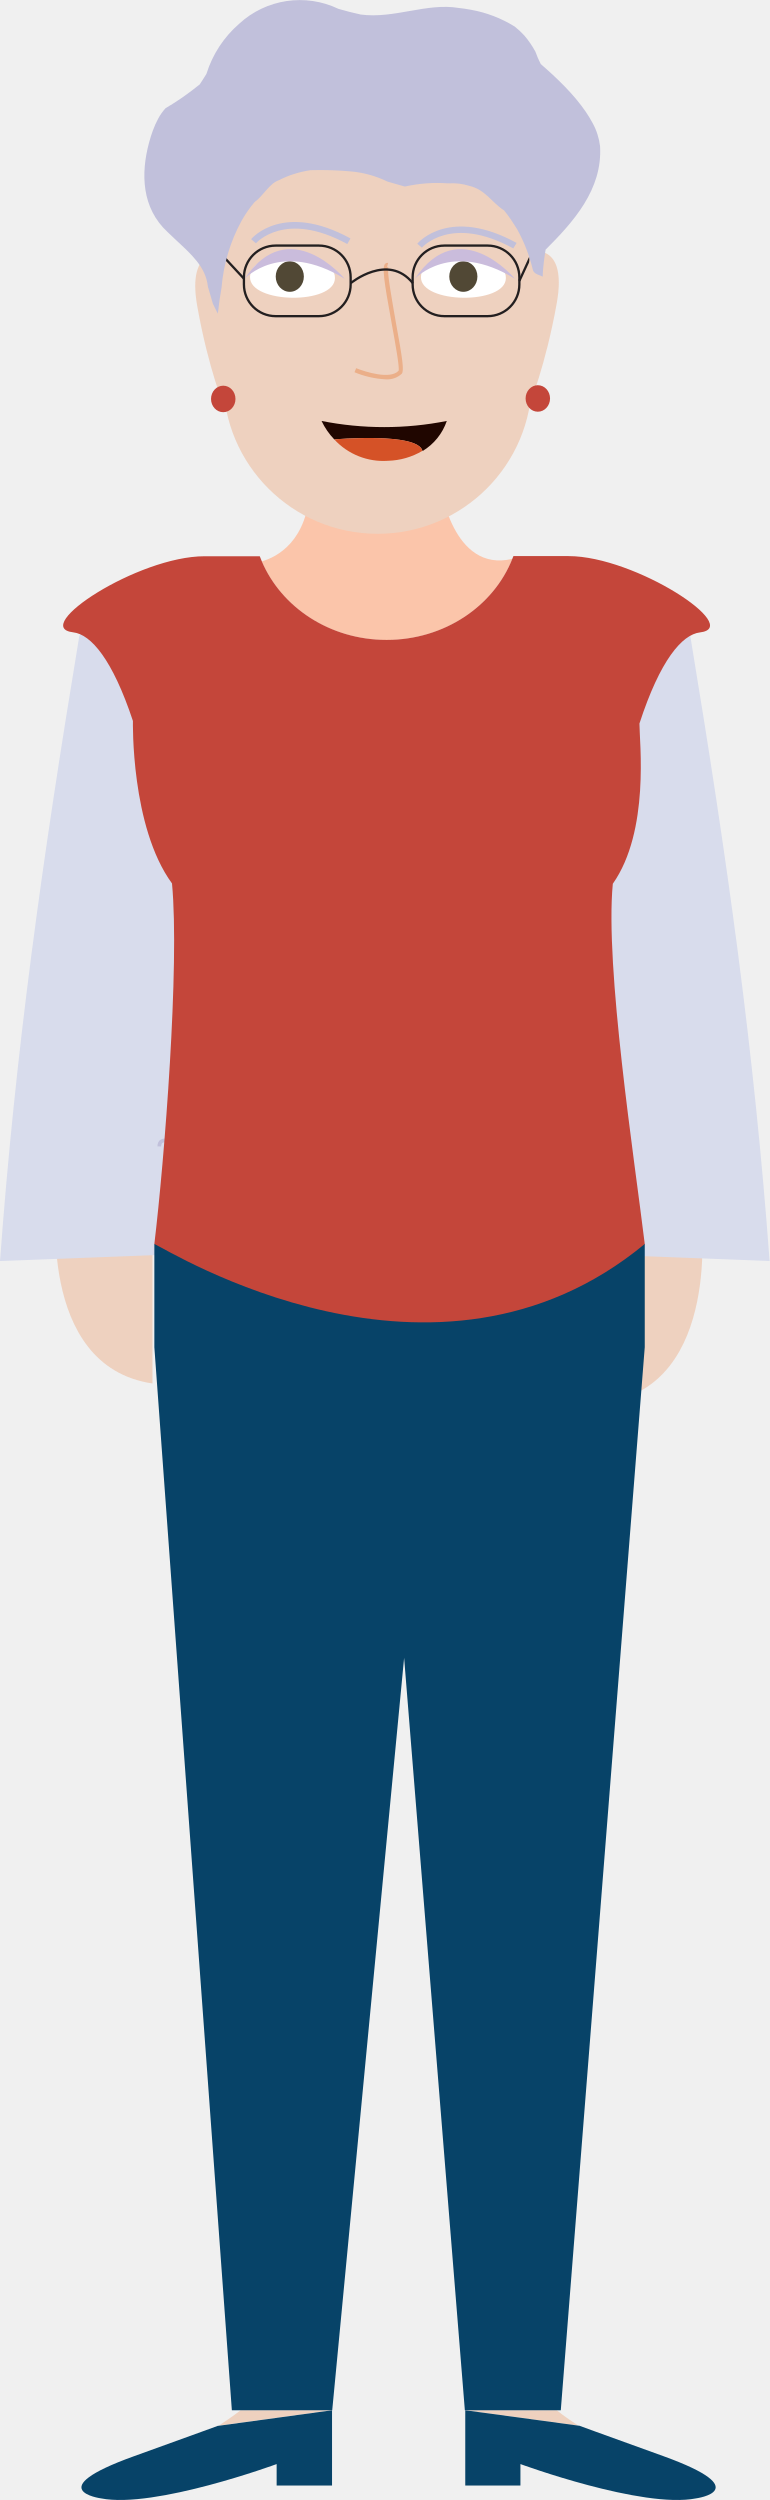
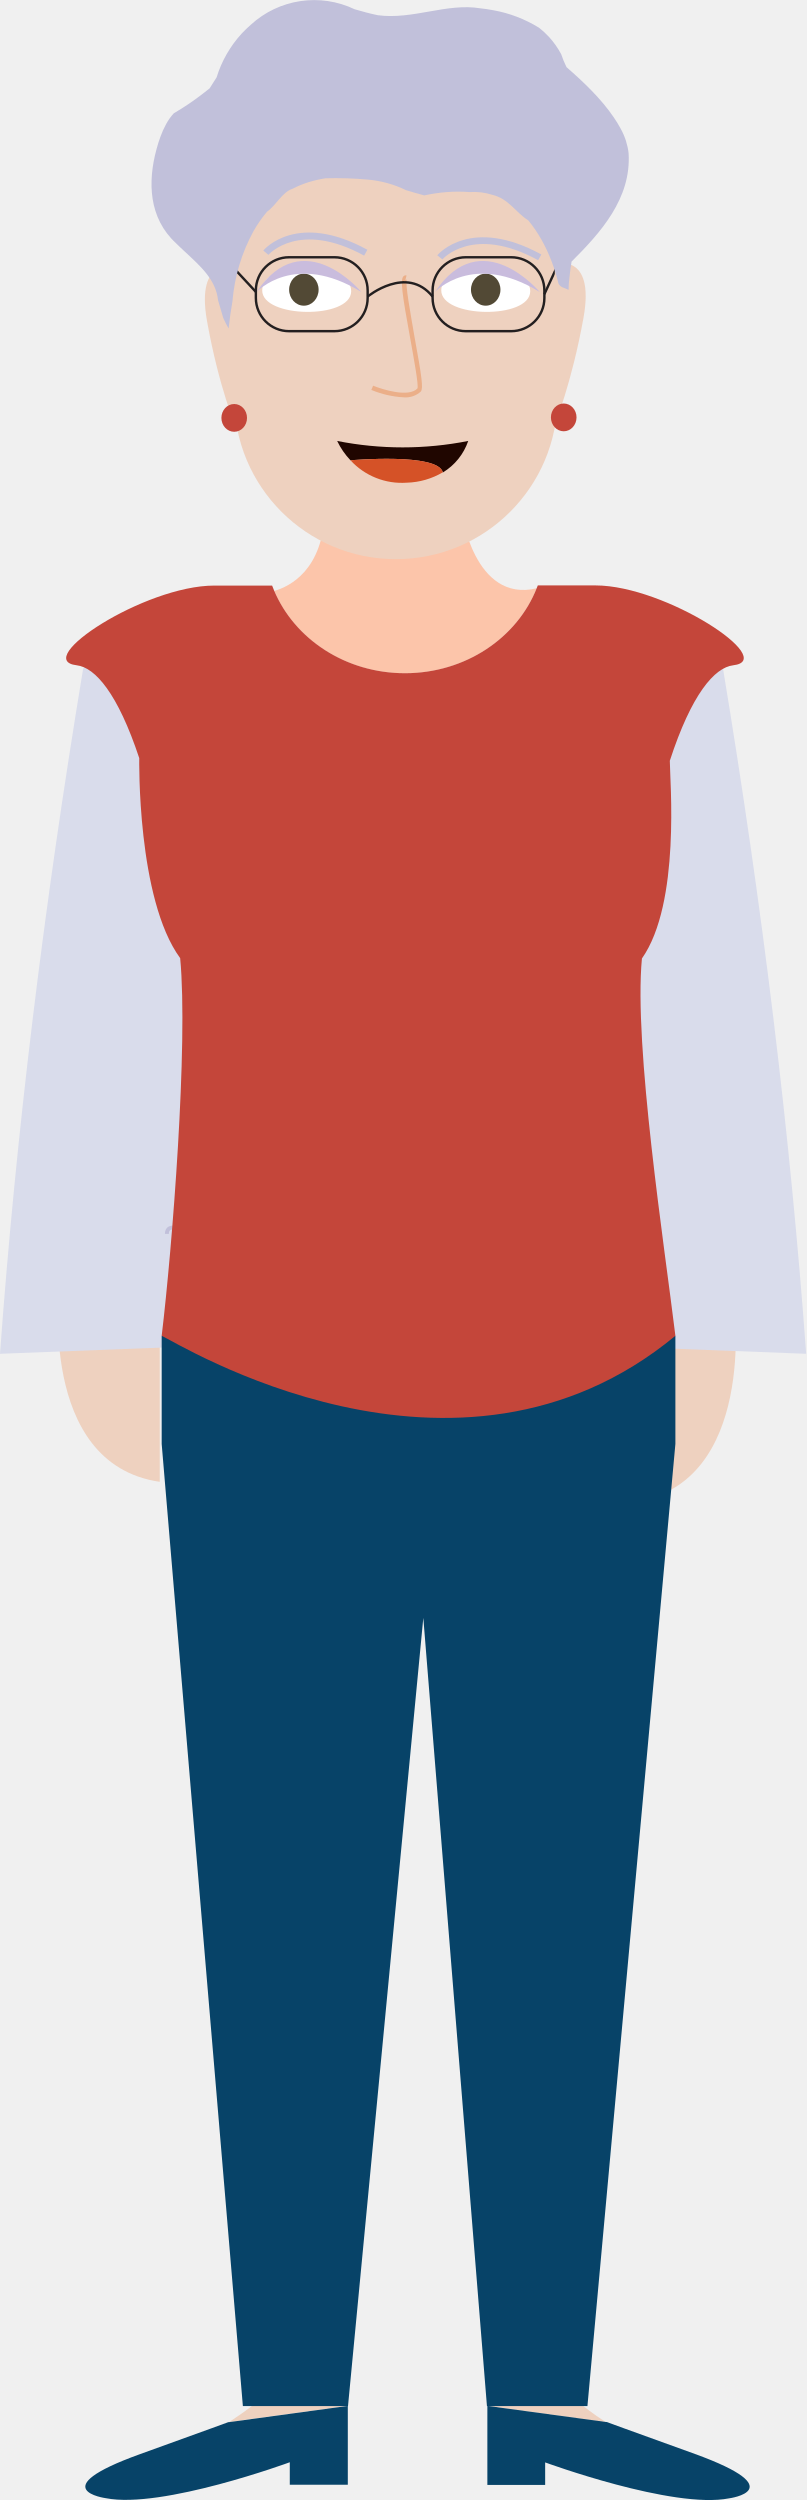
- <svg xmlns="http://www.w3.org/2000/svg" viewBox="0 0 208.42 677.04">
+ <svg xmlns="http://www.w3.org/2000/svg" viewBox="0 0 208.42 646.33">
  <defs>
-     <style>.cls-1{fill:#eed1bf;}.cls-2{fill:#fbc5aa;}.cls-3{fill:#d8dcec;}.cls-4{fill:#074368;}.cls-12,.cls-5{fill:none;stroke-miterlimit:10;}.cls-5{stroke:#c1c0db;stroke-width:1.01px;}.cls-6{fill:#c4463a;}.cls-7{fill:#fff;}.cls-8{fill:#514835;}.cls-9{fill:#cabcdc;}.cls-10{fill:#ebaf89;}.cls-11{fill:#c1c0db;}.cls-12{stroke:#231f20;stroke-width:0.63px;}.cls-13{fill:#200600;}.cls-14{fill:#d55227;}</style>
+     <style>.cls-1{fill:#eed1bf;}.cls-2{fill:#fcc5aa;}.cls-3{fill:#d9dceb;}.cls-4{fill:#074368;}.cls-12,.cls-5{fill:none;stroke-miterlimit:10;}.cls-5{stroke:#c1c0da;stroke-width:1.01px;}.cls-6{fill:#c4463a;}.cls-7{fill:#fff;}.cls-8{fill:#524935;}.cls-9{fill:#c9bcdd;}.cls-10{fill:#ebaf89;}.cls-11{fill:#c1c0da;}.cls-12{stroke:#231f20;stroke-width:0.63px;}.cls-13{fill:#200600;}.cls-14{fill:#d55227;}</style>
  </defs>
  <g id="Layer_2" data-name="Layer 2">
-     <g id="Avatar">
-       <path id="Koza" class="cls-1" d="M15.41,323.63S9.52,370,41.3,374.67V322.5Z" />
-       <path id="Koza-2" data-name="Koza" class="cls-1" d="M189.81,328.81s5.89,46.38-25.9,51V327.68Z" />
-       <path id="Vrat" class="cls-2" d="M138.76,151.34c-5.1,12.81-18.42,22-34.07,22-15.37,0-28.5-8.84-33.8-21.31,4-1.14,12.58-5.35,13.09-20.48h35.3S122.52,155.29,138.76,151.34Z" />
-       <path class="cls-3" d="M0,341.51l51.93-2V200.08s-12-61-30.45-27.87C11.26,233.9,4.16,285.13,0,341.51Z" />
-       <path class="cls-3" d="M208.42,341.51l-51.94-2V200.08s12-61,30.46-27.87C197.16,233.9,204.26,285.13,208.42,341.51Z" />
-       <path id="Koza-3" data-name="Koza" class="cls-1" d="M89.92,652.74l-30.69,4.17c3.61-2.34,5.93-4.17,5.93-4.17Z" />
-       <path id="Koza-4" data-name="Koza" class="cls-1" d="M156.64,656.91,126,652.74h24.77S153,654.57,156.64,656.91Z" />
-       <path id="cevlje" class="cls-4" d="M89.92,652.74v20.39h-15v-5.82s-33.06,12.16-47.57,9.29c0,0-16.55-2.23,8.86-11.39,19-6.85,22.83-8.27,22.83-8.27l.17,0h0Z" />
-       <path id="cevlje-2" data-name="cevlje" class="cls-4" d="M188.51,676.6c-14.5,2.87-47.57-9.29-47.57-9.29v5.82H126V652.74l30.69,4.17h0l.17,0s3.83,1.42,22.84,8.27C205.06,674.37,188.51,676.6,188.51,676.6Z" />
-       <path class="cls-5" d="M43.14,310.47c.14-12.1,61.31,48.45,119,0" />
-       <polygon id="Hlace" class="cls-4" points="174.61 336.89 174.61 364.83 151.87 652.74 125.89 652.74 109.44 448.97 89.97 652.74 62.79 652.74 41.8 364.83 41.8 336.89 174.61 336.89" />
-       <path id="Majica" class="cls-6" d="M189.55,171.27c-4.83.58-10.78,7.47-16.38,24.68,0,5,2.85,29.08-7.21,43.39-2.17,22.51,5.85,74.46,8.65,97.55-56.74,46.95-129,1.63-132.81,0,2.74-22.76,6.89-75.42,4.78-97.64-11.22-15.34-10.58-44-10.58-44-5.54-16.71-11.39-23.45-16.16-24C8,169.89,37.32,150.64,55.41,150.64H70.35q.25.69.54,1.35c5.3,12.47,18.43,21.31,33.8,21.31,15.65,0,29-9.15,34.07-22,.1-.23.19-.47.28-.7H154C172.07,150.64,201.39,169.89,189.55,171.27Z" />
-       <path id="Koza-5" data-name="Koza" class="cls-1" d="M98.16,15h8.2a37.7,37.7,0,0,1,37.7,37.7v50.06a41.8,41.8,0,0,1-41.8,41.8h0a41.8,41.8,0,0,1-41.8-41.8V52.67A37.7,37.7,0,0,1,98.16,15Z" />
-       <path class="cls-7" d="M90.71,75.33c.09-8-22.94-8.35-23-.3C67.6,82.3,90.63,82.6,90.71,75.33Z" />
-       <path class="cls-7" d="M137,75.33c.09-8-22.93-8.35-23-.3C113.88,82.3,136.91,82.6,137,75.33Z" />
-       <ellipse class="cls-8" cx="78.48" cy="74.89" rx="3.81" ry="4.14" />
-       <ellipse class="cls-8" cx="125.48" cy="74.89" rx="3.81" ry="4.14" />
-       <path id="Oci" class="cls-9" d="M66.25,75.5s9.78-10.67,27.09,0C93.34,75.5,78.29,57.43,66.25,75.5Z" />
-       <path id="Oci-2" data-name="Oci" class="cls-9" d="M112.36,75.5s9.78-10.67,27.09,0C139.45,75.5,124.4,57.43,112.36,75.5Z" />
+     <g id="Layer_1-2" data-name="Layer 1">
+       <path id="Koza" class="cls-1" d="M15.41,332.1s-5.89,46.38,25.89,51V331Z" />
+       <path id="Koza-2" data-name="Koza" class="cls-1" d="M189.81,337.28s5.89,46.38-25.9,51V336.15Z" />
+       <path id="Vrat" class="cls-2" d="M138.76,152.09c-5.1,12.81-18.42,22-34.07,22-15.37,0-28.5-8.84-33.8-21.31,4-1.14,12.58-5.35,13.09-20.48h35.3S122.52,156,138.76,152.09Z" />
+       <path class="cls-3" d="M0,350l51.93-2V200.83s-12-61-30.45-27.87Q6.15,265.5,0,350Z" />
+       <path class="cls-3" d="M208.42,350l-51.94-2V200.83s12-61,30.46-27.87Q202.27,265.5,208.42,350Z" />
+       <path id="Koza-3" data-name="Koza" class="cls-1" d="M89.92,622l-30.69,4.17c3.61-2.34,5.93-4.17,5.93-4.17Z" />
+       <path id="Koza-4" data-name="Koza" class="cls-1" d="M156.64,626.21,126,622h24.77S153,623.87,156.64,626.21Z" />
+       <path id="cevlje" class="cls-4" d="M89.92,622v20.39h-15v-5.82s-33.06,12.16-47.57,9.29c0,0-16.55-2.23,8.86-11.39,19-6.85,22.83-8.27,22.83-8.27l.17,0h0Z" />
+       <path id="cevlje-2" data-name="cevlje" class="cls-4" d="M188.51,645.9c-14.5,2.87-47.57-9.29-47.57-9.29v5.82H126V622l30.69,4.17h0l.17,0s3.83,1.42,22.84,8.27C205.06,643.67,188.51,645.9,188.51,645.9Z" />
+       <path class="cls-5" d="M43.14,319c.14-12.11,61.31,48.44,119,0" />
+       <polygon id="Hlace" class="cls-4" points="174.61 345.37 174.61 373.31 151.87 622.04 125.89 622.04 109.44 418.27 89.97 622.04 62.79 622.04 41.8 373.31 41.8 345.37 174.61 345.37" />
+       <path id="Majica" class="cls-6" d="M189.55,172c-4.83.58-10.78,7.47-16.38,24.68,0,5,2.85,36.81-7.21,51.12-2.17,22.51,5.85,74.46,8.65,97.55-56.74,46.95-129,1.63-132.81,0,2.74-22.76,6.89-75.42,4.78-97.64C35.36,232.39,36,196,36,196c-5.54-16.71-11.39-23.45-16.16-24C8,170.64,37.32,151.39,55.41,151.39H70.35q.25.69.54,1.35c5.3,12.47,18.43,21.31,33.8,21.31,15.65,0,29-9.15,34.07-22,.1-.23.19-.47.28-.7H154C172.07,151.39,201.39,170.64,189.55,172Z" />
+       <path id="Koza-5" data-name="Koza" class="cls-1" d="M98.24,15h8.2a37.7,37.7,0,0,1,37.7,37.7v50.06a41.8,41.8,0,0,1-41.8,41.8h0a41.8,41.8,0,0,1-41.8-41.8V52.67A37.7,37.7,0,0,1,98.24,15Z" />
+       <path class="cls-7" d="M90.79,75.33c.09-8-22.93-8.35-23-.3C67.68,82.3,90.71,82.6,90.79,75.33Z" />
+       <path class="cls-7" d="M137.08,75.33c.09-8-22.94-8.35-23-.3C114,82.3,137,82.6,137.08,75.33Z" />
+       <ellipse class="cls-8" cx="78.56" cy="74.89" rx="3.81" ry="4.14" />
+       <ellipse class="cls-8" cx="125.57" cy="74.89" rx="3.81" ry="4.14" />
+       <path id="Oci" class="cls-9" d="M66.33,75.5s9.79-10.67,27.1,0C93.43,75.5,78.38,57.43,66.33,75.5Z" />
+       <path id="Oci-2" data-name="Oci" class="cls-9" d="M112.44,75.5s9.79-10.67,27.1,0C139.54,75.5,124.48,57.43,112.44,75.5Z" />
      <g id="Nos">
-         <path class="cls-10" d="M104.37,102.73A25.5,25.5,0,0,1,96,100.81l.46-1.1c2.44,1,9.25,3.13,11.48.7.32-.83-.91-7.55-1.9-13-2.1-11.49-2.61-15.2-1.7-16a.81.81,0,0,1,.77-.2l-.3,1.16a.35.35,0,0,0,.38-.14c-.53,1,1,9.1,2,15,1.86,10.15,2.29,13.22,1.6,14A5.81,5.81,0,0,1,104.37,102.73Z" />
+         <path class="cls-10" d="M104.45,102.73A25.41,25.41,0,0,1,96,100.81l.46-1.1c2.44,1,9.25,3.13,11.47.7.32-.83-.91-7.55-1.89-13-2.1-11.49-2.61-15.2-1.71-16a.83.83,0,0,1,.78-.2l-.3,1.16a.37.37,0,0,0,.38-.14c-.53,1,1,9.1,2,15,1.85,10.15,2.29,13.22,1.6,14A5.83,5.83,0,0,1,104.45,102.73Z" />
      </g>
-       <path id="Obrve" class="cls-11" d="M94.05,66.09c-16.86-9.23-24.66-.29-24.74-.2L68,64.77c.35-.42,8.81-10.12,26.91-.2Z" />
-       <path id="Obrve-2" data-name="Obrve" class="cls-11" d="M139,67.27c-16.86-9.24-24.66-.3-24.74-.2L113,66c.35-.42,8.81-10.12,26.91-.21Z" />
+       <path id="Obrve" class="cls-11" d="M94.14,66.09c-16.86-9.23-24.66-.29-24.74-.2l-1.33-1.12c.35-.42,8.8-10.12,26.91-.2Z" />
+       <path id="Obrve-2" data-name="Obrve" class="cls-11" d="M139.12,67.27c-16.86-9.24-24.67-.3-24.74-.2L113.05,66c.35-.42,8.81-10.12,26.91-.21Z" />
      <g id="ocala">
-         <rect class="cls-12" x="111.75" y="66.51" width="28.9" height="19.11" rx="8.59" />
-         <rect class="cls-12" x="66.06" y="66.51" width="28.9" height="19.11" rx="8.59" />
-         <path class="cls-12" d="M95,76.67s10.09-8.29,16.79,0" />
-         <line class="cls-12" x1="60.46" y1="69.43" x2="66.06" y2="75.46" />
-         <line class="cls-12" x1="144.05" y1="68.66" x2="140.65" y2="76.06" />
+         <rect class="cls-12" x="111.84" y="66.51" width="28.9" height="19.11" rx="8.59" />
+         <rect class="cls-12" x="66.15" y="66.51" width="28.9" height="19.11" rx="8.59" />
+         <path class="cls-12" d="M95.05,76.67s10.09-8.29,16.79,0" />
+         <line class="cls-12" x1="60.55" y1="69.43" x2="66.15" y2="75.46" />
+         <line class="cls-12" x1="144.14" y1="68.66" x2="140.73" y2="76.06" />
      </g>
-       <path id="Koza-6" data-name="Koza" class="cls-1" d="M143.35,68.25s10.48-3.18,7.43,13.86-7.43,27.6-7.43,27.6Z" />
-       <path id="Koza-7" data-name="Koza" class="cls-1" d="M60.86,69.1S50.38,65.91,53.43,83s7.43,27.6,7.43,27.6Z" />
-       <ellipse id="Uhani" class="cls-6" cx="60.46" cy="108.04" rx="3.31" ry="3.59" />
-       <ellipse id="Uhani-2" data-name="Uhani" class="cls-6" cx="145.65" cy="107.91" rx="3.31" ry="3.59" />
-       <path class="cls-13" d="M121,114a15.24,15.24,0,0,1-6.56,8.15C113.16,117,90.6,119,90.52,119a19,19,0,0,1-3.44-5A87.08,87.08,0,0,0,121,114Z" />
-       <path class="cls-14" d="M114.4,122.1h0a19.32,19.32,0,0,1-9.33,2.69A18.06,18.06,0,0,1,90.52,119C90.6,119,113.16,117,114.4,122.1Z" />
-       <polygon class="cls-13" points="90.52 118.97 90.52 118.97 90.52 118.97 90.52 118.97" />
-       <path id="Lasje1" class="cls-11" d="M59,84.93c.25-2.33.57-4.69,1-7.06a45.6,45.6,0,0,1,5.45-18.13,32.65,32.65,0,0,1,3.48-5c2.28-1.58,4.06-5.13,6.6-5.93a25.1,25.1,0,0,1,4.19-1.72,29.53,29.53,0,0,1,4.35-1A92.8,92.8,0,0,1,95,46.42a28.28,28.28,0,0,1,9.94,2.76c1.56.46,3.13.92,4.69,1.34a42.1,42.1,0,0,1,5.82-.86,38.08,38.08,0,0,1,5.85,0,17,17,0,0,1,3,.07,15.89,15.89,0,0,1,2.85.62c4.3,1,6.07,4.55,9.36,6.63.63.77,1.24,1.58,1.82,2.43S139.46,61.13,140,62a42.91,42.91,0,0,1,2.61,5.59,44.56,44.56,0,0,1,1.74,5.66c.53,1.11,1.58,1.11,2.63,1.67,0-1.23.14-2.46.27-3.67s.31-2.43.51-3.64c7.41-7.4,15.49-16.28,14.74-28.06a16.93,16.93,0,0,0-.69-3.15,16.54,16.54,0,0,0-1.35-3.12,31.94,31.94,0,0,0-1.78-2.94c-3.27-4.82-7.85-9.18-12.24-13A27.91,27.91,0,0,1,145,14a25,25,0,0,0-1.4-2.29A24.1,24.1,0,0,0,142,9.62a22.11,22.11,0,0,0-2.6-2.42,33.73,33.73,0,0,0-11.88-4.56c-1.08-.2-2.16-.36-3.25-.48-8.7-1.47-17.56,3-26.61,1.77-1-.21-2-.45-3-.71s-2-.54-3-.82a24.22,24.22,0,0,0-26.85,4A29.63,29.63,0,0,0,55.91,20c-.59,1-1.21,1.9-1.82,2.86l-1.77,1.38a69.3,69.3,0,0,1-7.47,5.05,13.68,13.68,0,0,0-2,2.82,24.79,24.79,0,0,0-1.46,3.26c-.37,1-.71,2.1-1,3.17-2.33,8.56-2,17.83,5,24.31.78.77,1.56,1.51,2.36,2.24,3.93,3.66,8,7.18,8.55,12.53.45,1.55.89,3.09,1.34,4.6C58.42,83.94,59,84.93,59,84.93Z" />
+       <path id="Koza-6" data-name="Koza" class="cls-1" d="M143.43,68.25s10.49-3.18,7.43,13.86-7.43,27.6-7.43,27.6Z" />
+       <path id="Koza-7" data-name="Koza" class="cls-1" d="M61,69.1S50.47,65.91,53.52,83,61,110.56,61,110.56Z" />
+       <ellipse id="Uhani" class="cls-6" cx="60.55" cy="108.04" rx="3.31" ry="3.59" />
+       <ellipse id="Uhani-2" data-name="Uhani" class="cls-6" cx="145.74" cy="107.91" rx="3.31" ry="3.59" />
+       <path class="cls-13" d="M121.05,114a15.3,15.3,0,0,1-6.56,8.15C113.25,117,90.69,119,90.61,119a19,19,0,0,1-3.44-5A87.09,87.09,0,0,0,121.05,114Z" />
+       <path class="cls-14" d="M114.49,122.1h0a19.28,19.28,0,0,1-9.32,2.69A18,18,0,0,1,90.61,119C90.69,119,113.25,117,114.49,122.1Z" />
+       <polygon class="cls-13" points="90.61 118.97 90.61 118.97 90.61 118.97 90.61 118.97" />
+       <path id="Lasje" class="cls-11" d="M59.1,84.93c.26-2.33.58-4.69,1-7.06a45.6,45.6,0,0,1,5.45-18.13,32.65,32.65,0,0,1,3.48-5c2.28-1.58,4-5.13,6.59-5.93a25.45,25.45,0,0,1,4.19-1.72,30,30,0,0,1,4.36-1,92.87,92.87,0,0,1,10.91.34A28.28,28.28,0,0,1,105,49.18c1.56.46,3.12.92,4.69,1.34a42.1,42.1,0,0,1,5.82-.86,38.08,38.08,0,0,1,5.85,0,16.92,16.92,0,0,1,3,.07,15.7,15.7,0,0,1,2.85.62c4.31,1,6.08,4.55,9.37,6.63.63.77,1.24,1.58,1.82,2.43s1.11,1.72,1.62,2.61a41.58,41.58,0,0,1,2.6,5.59,44.64,44.64,0,0,1,1.75,5.66c.52,1.11,1.57,1.11,2.63,1.67,0-1.23.13-2.46.27-3.67s.3-2.43.5-3.64c7.42-7.4,15.5-16.28,14.74-28.06a16.9,16.9,0,0,0-.68-3.15,17.22,17.22,0,0,0-1.35-3.12,30,30,0,0,0-1.79-2.94c-3.26-4.82-7.84-9.18-12.23-13A26.4,26.4,0,0,1,145.08,14a23,23,0,0,0-1.41-2.29A22.22,22.22,0,0,0,142,9.62a22.11,22.11,0,0,0-2.6-2.42,33.78,33.78,0,0,0-11.89-4.56c-1.07-.2-2.15-.36-3.25-.48-8.69-1.47-17.55,3-26.61,1.77-1-.21-2-.45-3-.71s-2-.54-2.95-.82a24.24,24.24,0,0,0-26.86,4,31.48,31.48,0,0,0-2.35,2.27A29.69,29.69,0,0,0,56,20l-1.82,2.86-1.77,1.38a68.46,68.46,0,0,1-7.48,5.05,14,14,0,0,0-2,2.82,22.41,22.41,0,0,0-1.46,3.26c-.38,1-.71,2.1-1,3.17-2.34,8.56-2,17.83,5,24.31.77.77,1.56,1.51,2.35,2.24,3.93,3.66,8,7.18,8.55,12.53.45,1.55.9,3.09,1.35,4.6A30.36,30.36,0,0,0,59.1,84.93Z" />
    </g>
  </g>
</svg>
